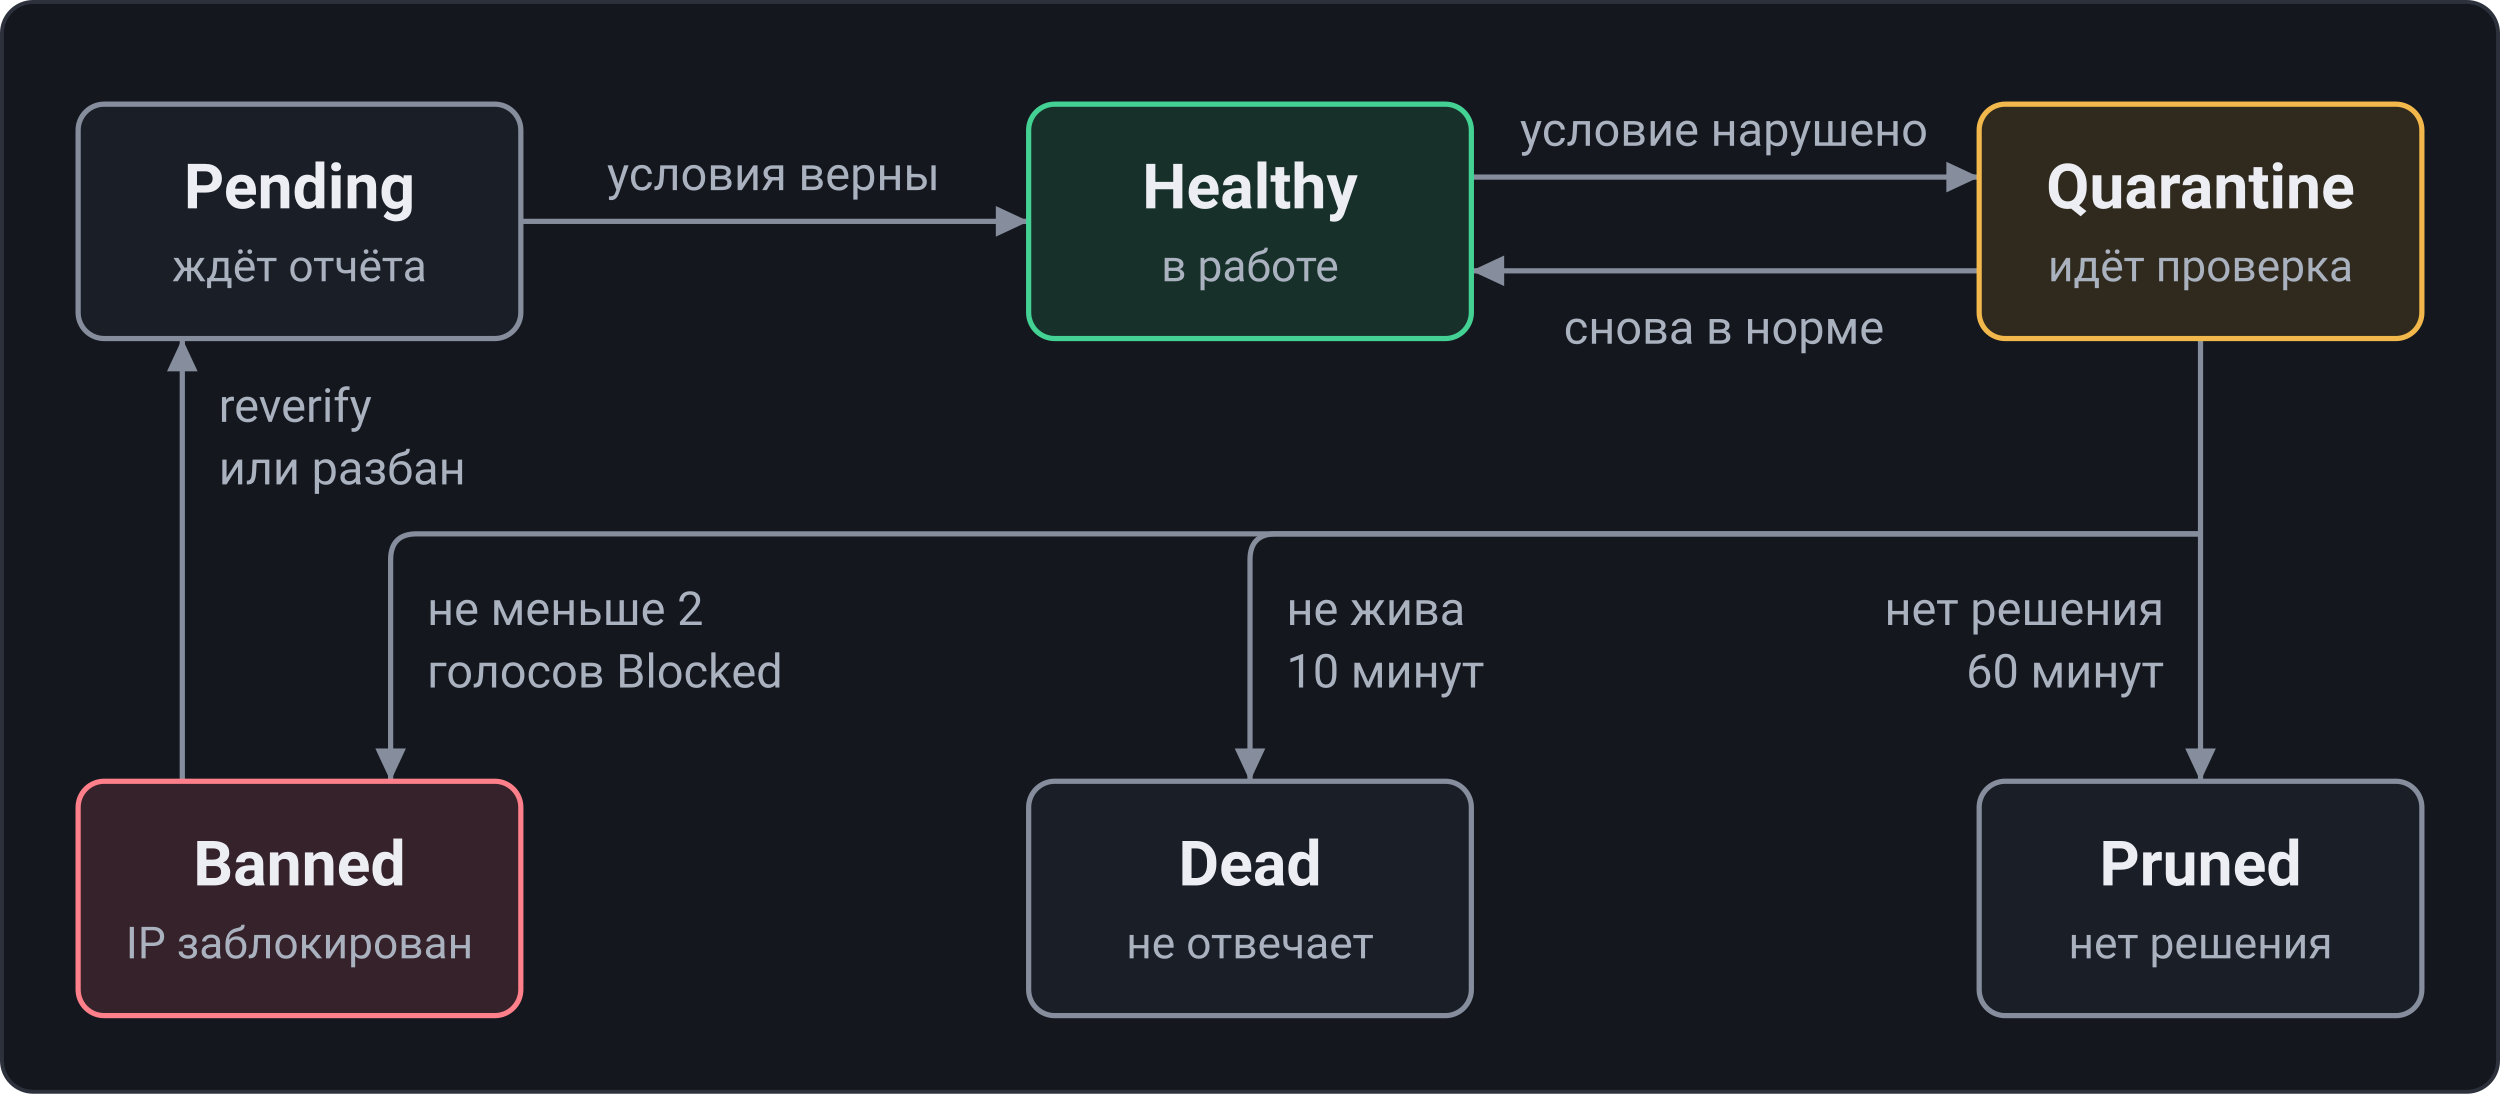
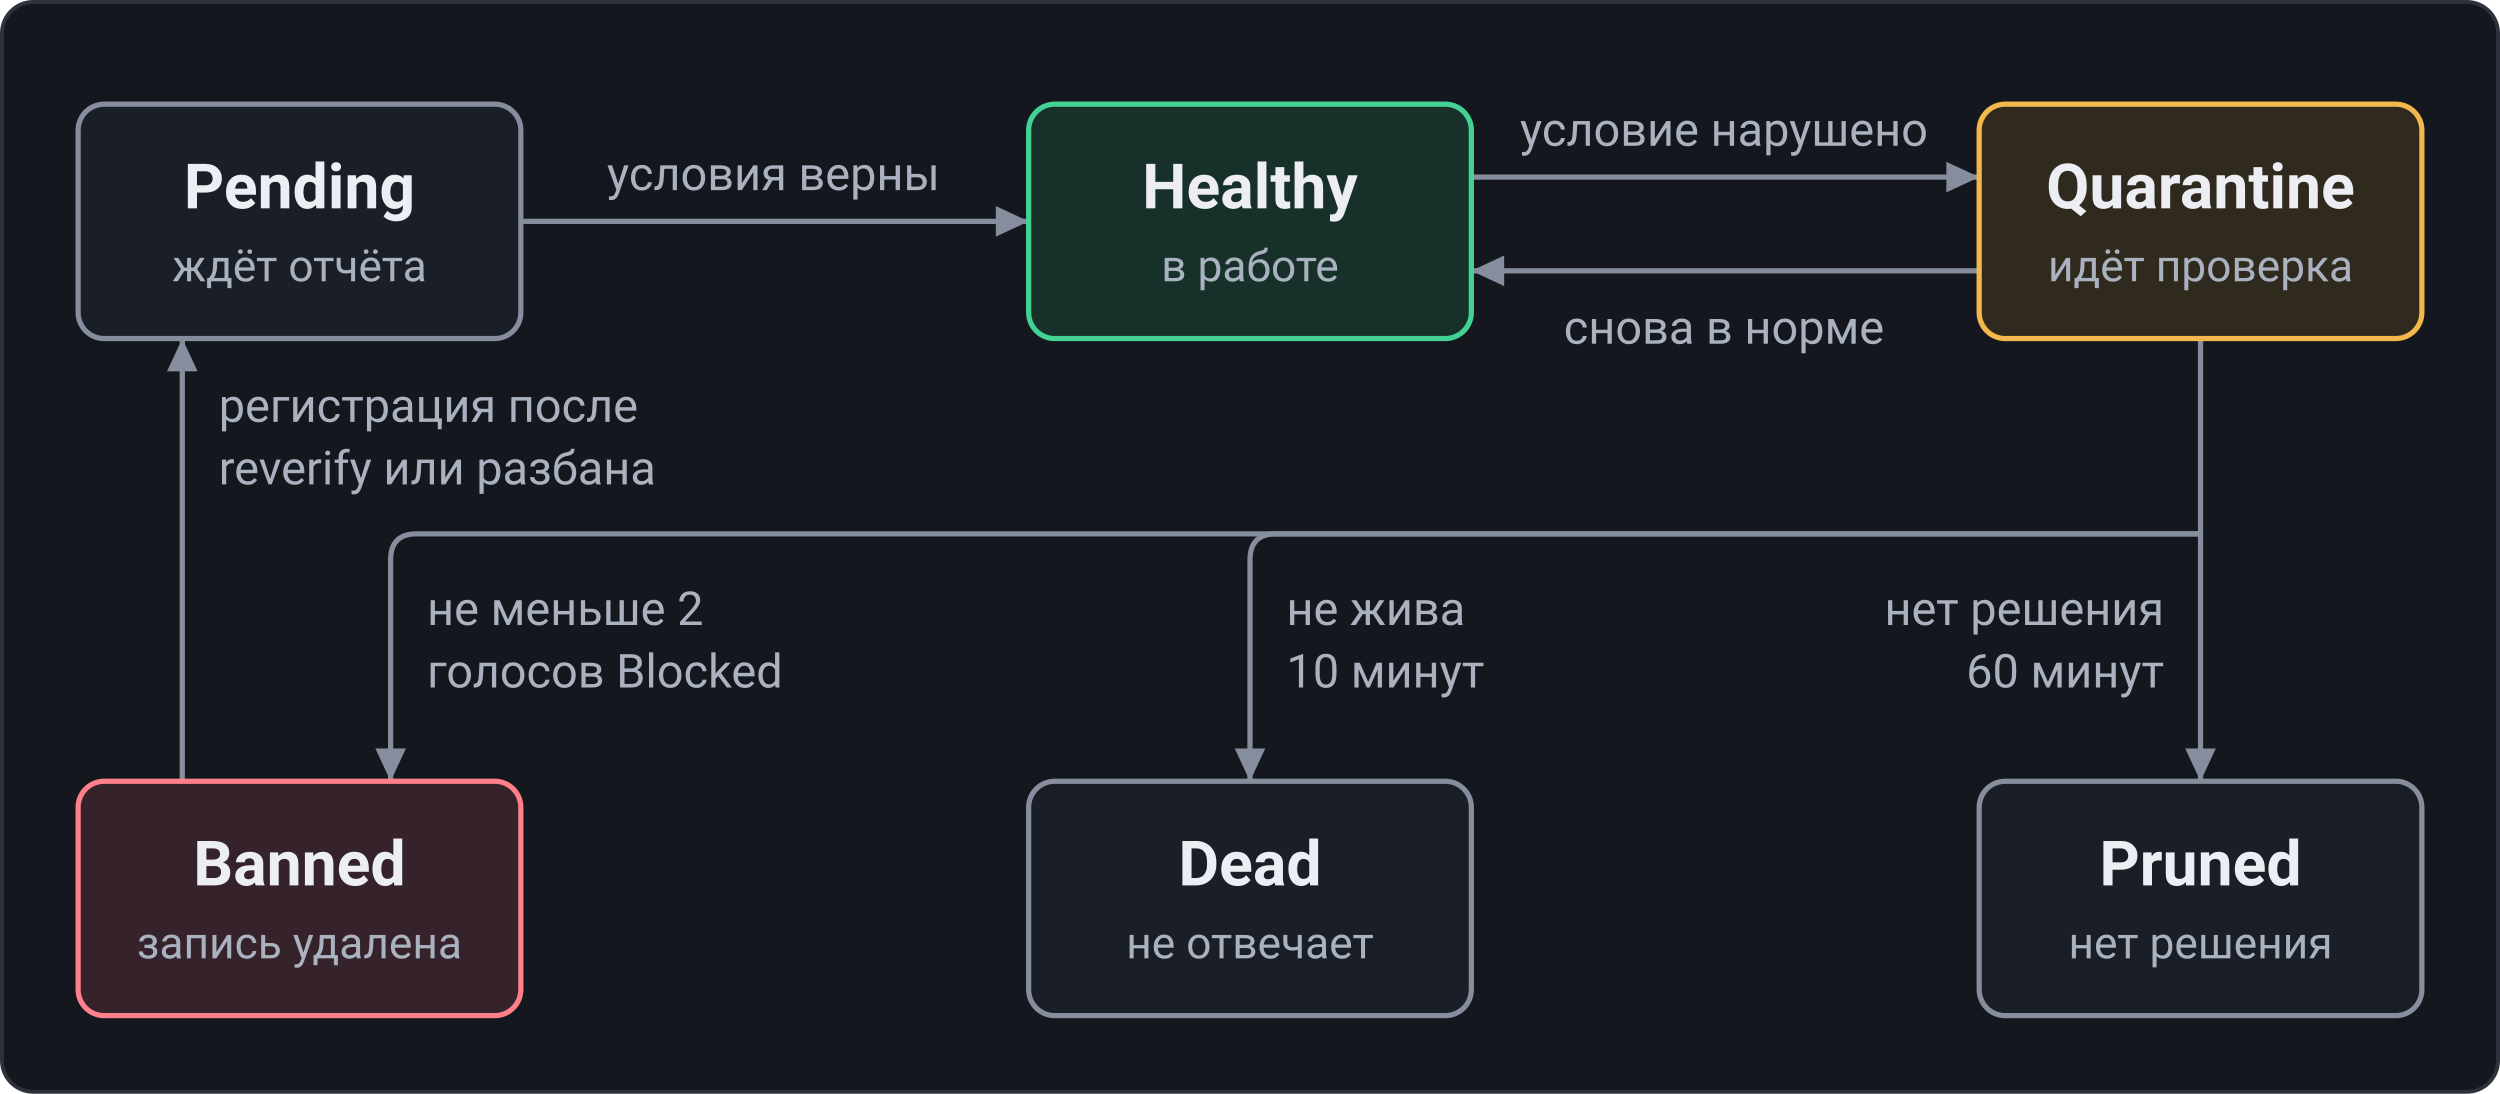
<svg xmlns="http://www.w3.org/2000/svg" viewBox="0 0 960 420" width="960" height="420" role="img" font-family="-apple-system, BlinkMacSystemFont, 'Segoe UI', Roboto, 'Helvetica Neue', Arial, sans-serif">
  <defs>
    <marker id="head" viewBox="0 0 10 10" refX="9" refY="5" markerWidth="7" markerHeight="7" orient="auto-start-reverse">
      <path d="M0 0.8 L9 5 L0 9.2 Z" fill="#868e9d" />
    </marker>
  </defs>
  <rect x="0.75" y="0.75" width="958.5" height="418.5" rx="12" fill="#14171e" stroke="#2c313c" stroke-width="1.5" />
  <path d="M200 85 L395 85" fill="none" stroke="#868e9d" stroke-width="2" marker-end="url(#head)" />
  <path d="M565 68 L760 68" fill="none" stroke="#868e9d" stroke-width="2" marker-end="url(#head)" />
  <path d="M760 104 L565 104" fill="none" stroke="#868e9d" stroke-width="2" marker-end="url(#head)" />
  <path d="M845 130 L845 300" fill="none" stroke="#868e9d" stroke-width="2" marker-end="url(#head)" />
  <path d="M845 205 L490 205 Q480 205 480 215 L480 300" fill="none" stroke="#868e9d" stroke-width="2" marker-end="url(#head)" />
  <path d="M845 205 L160 205 Q150 205 150 215 L150 300" fill="none" stroke="#868e9d" stroke-width="2" marker-end="url(#head)" />
  <path d="M70 300 L70 130" fill="none" stroke="#868e9d" stroke-width="2" marker-end="url(#head)" />
  <rect x="30" y="40" width="170" height="90" rx="10" fill="#1a1e27" stroke="#868e9d" stroke-width="2" />
  <rect x="395" y="40" width="170" height="90" rx="10" fill="#17302a" stroke="#43d294" stroke-width="2" />
  <rect x="760" y="40" width="170" height="90" rx="10" fill="#2f2a1d" stroke="#f2b84b" stroke-width="2" />
  <rect x="30" y="300" width="170" height="90" rx="10" fill="#35222a" stroke="#ff808a" stroke-width="2" />
  <rect x="395" y="300" width="170" height="90" rx="10" fill="#1a1e27" stroke="#868e9d" stroke-width="2" />
  <rect x="760" y="300" width="170" height="90" rx="10" fill="#1a1e27" stroke="#868e9d" stroke-width="2" />
  <text x="115.0" y="80.0" font-size="24" font-weight="600" fill="#eceef3" text-anchor="middle">Pending</text>
  <text x="115.0" y="108.0" font-size="17" font-weight="400" fill="#aab1bf" text-anchor="middle">ждёт отчёта</text>
  <text x="480.0" y="80.0" font-size="24" font-weight="600" fill="#eceef3" text-anchor="middle">Healthy</text>
  <text x="480.0" y="108.0" font-size="17" font-weight="400" fill="#aab1bf" text-anchor="middle">в работе</text>
  <text x="845.0" y="80.0" font-size="24" font-weight="600" fill="#eceef3" text-anchor="middle">Quarantine</text>
  <text x="845.0" y="108.0" font-size="17" font-weight="400" fill="#aab1bf" text-anchor="middle">идёт проверка</text>
  <text x="297" y="73" font-size="18" font-weight="400" fill="#aab1bf" text-anchor="middle">условия верны</text>
  <text x="662" y="56" font-size="18" font-weight="400" fill="#aab1bf" text-anchor="middle">условие нарушено</text>
  <text x="662" y="132" font-size="18" font-weight="400" fill="#aab1bf" text-anchor="middle">снова в норме</text>
  <text x="115.0" y="340.0" font-size="24" font-weight="600" fill="#eceef3" text-anchor="middle">Banned</text>
-   <text x="115.0" y="368.0" font-size="17" font-weight="400" fill="#aab1bf" text-anchor="middle">IP заблокирован</text>
+   <text x="115.0" y="368.0" font-size="17" font-weight="400" fill="#aab1bf" text-anchor="middle">запись удалена</text>
  <text x="480.0" y="340.0" font-size="24" font-weight="600" fill="#eceef3" text-anchor="middle">Dead</text>
  <text x="480.0" y="368.0" font-size="17" font-weight="400" fill="#aab1bf" text-anchor="middle">не отвечает</text>
  <text x="845.0" y="340.0" font-size="24" font-weight="600" fill="#eceef3" text-anchor="middle">Pruned</text>
  <text x="845.0" y="368.0" font-size="17" font-weight="400" fill="#aab1bf" text-anchor="middle">нет решения</text>
  <text x="164" y="240" font-size="18" font-weight="400" fill="#aab1bf" text-anchor="start">не меньше 2</text>
  <text x="164" y="264" font-size="18" font-weight="400" fill="#aab1bf" text-anchor="start">голосов Blocked</text>
  <text x="494" y="240" font-size="18" font-weight="400" fill="#aab1bf" text-anchor="start">не жива</text>
  <text x="494" y="264" font-size="18" font-weight="400" fill="#aab1bf" text-anchor="start">10 минут</text>
  <text x="831" y="240" font-size="18" font-weight="400" fill="#aab1bf" text-anchor="end">нет решения</text>
  <text x="831" y="264" font-size="18" font-weight="400" fill="#aab1bf" text-anchor="end">60 минут</text>
-   <text x="84" y="162" font-size="18" font-weight="400" fill="#aab1bf" text-anchor="start">reverify</text>
-   <text x="84" y="186" font-size="18" font-weight="400" fill="#aab1bf" text-anchor="start">или разбан</text>
+   <text x="84" y="162" font-size="18" font-weight="400" fill="#aab1bf" text-anchor="start">регистрация после</text>
+   <text x="84" y="186" font-size="18" font-weight="400" fill="#aab1bf" text-anchor="start">reverify или разбана</text>
</svg>
